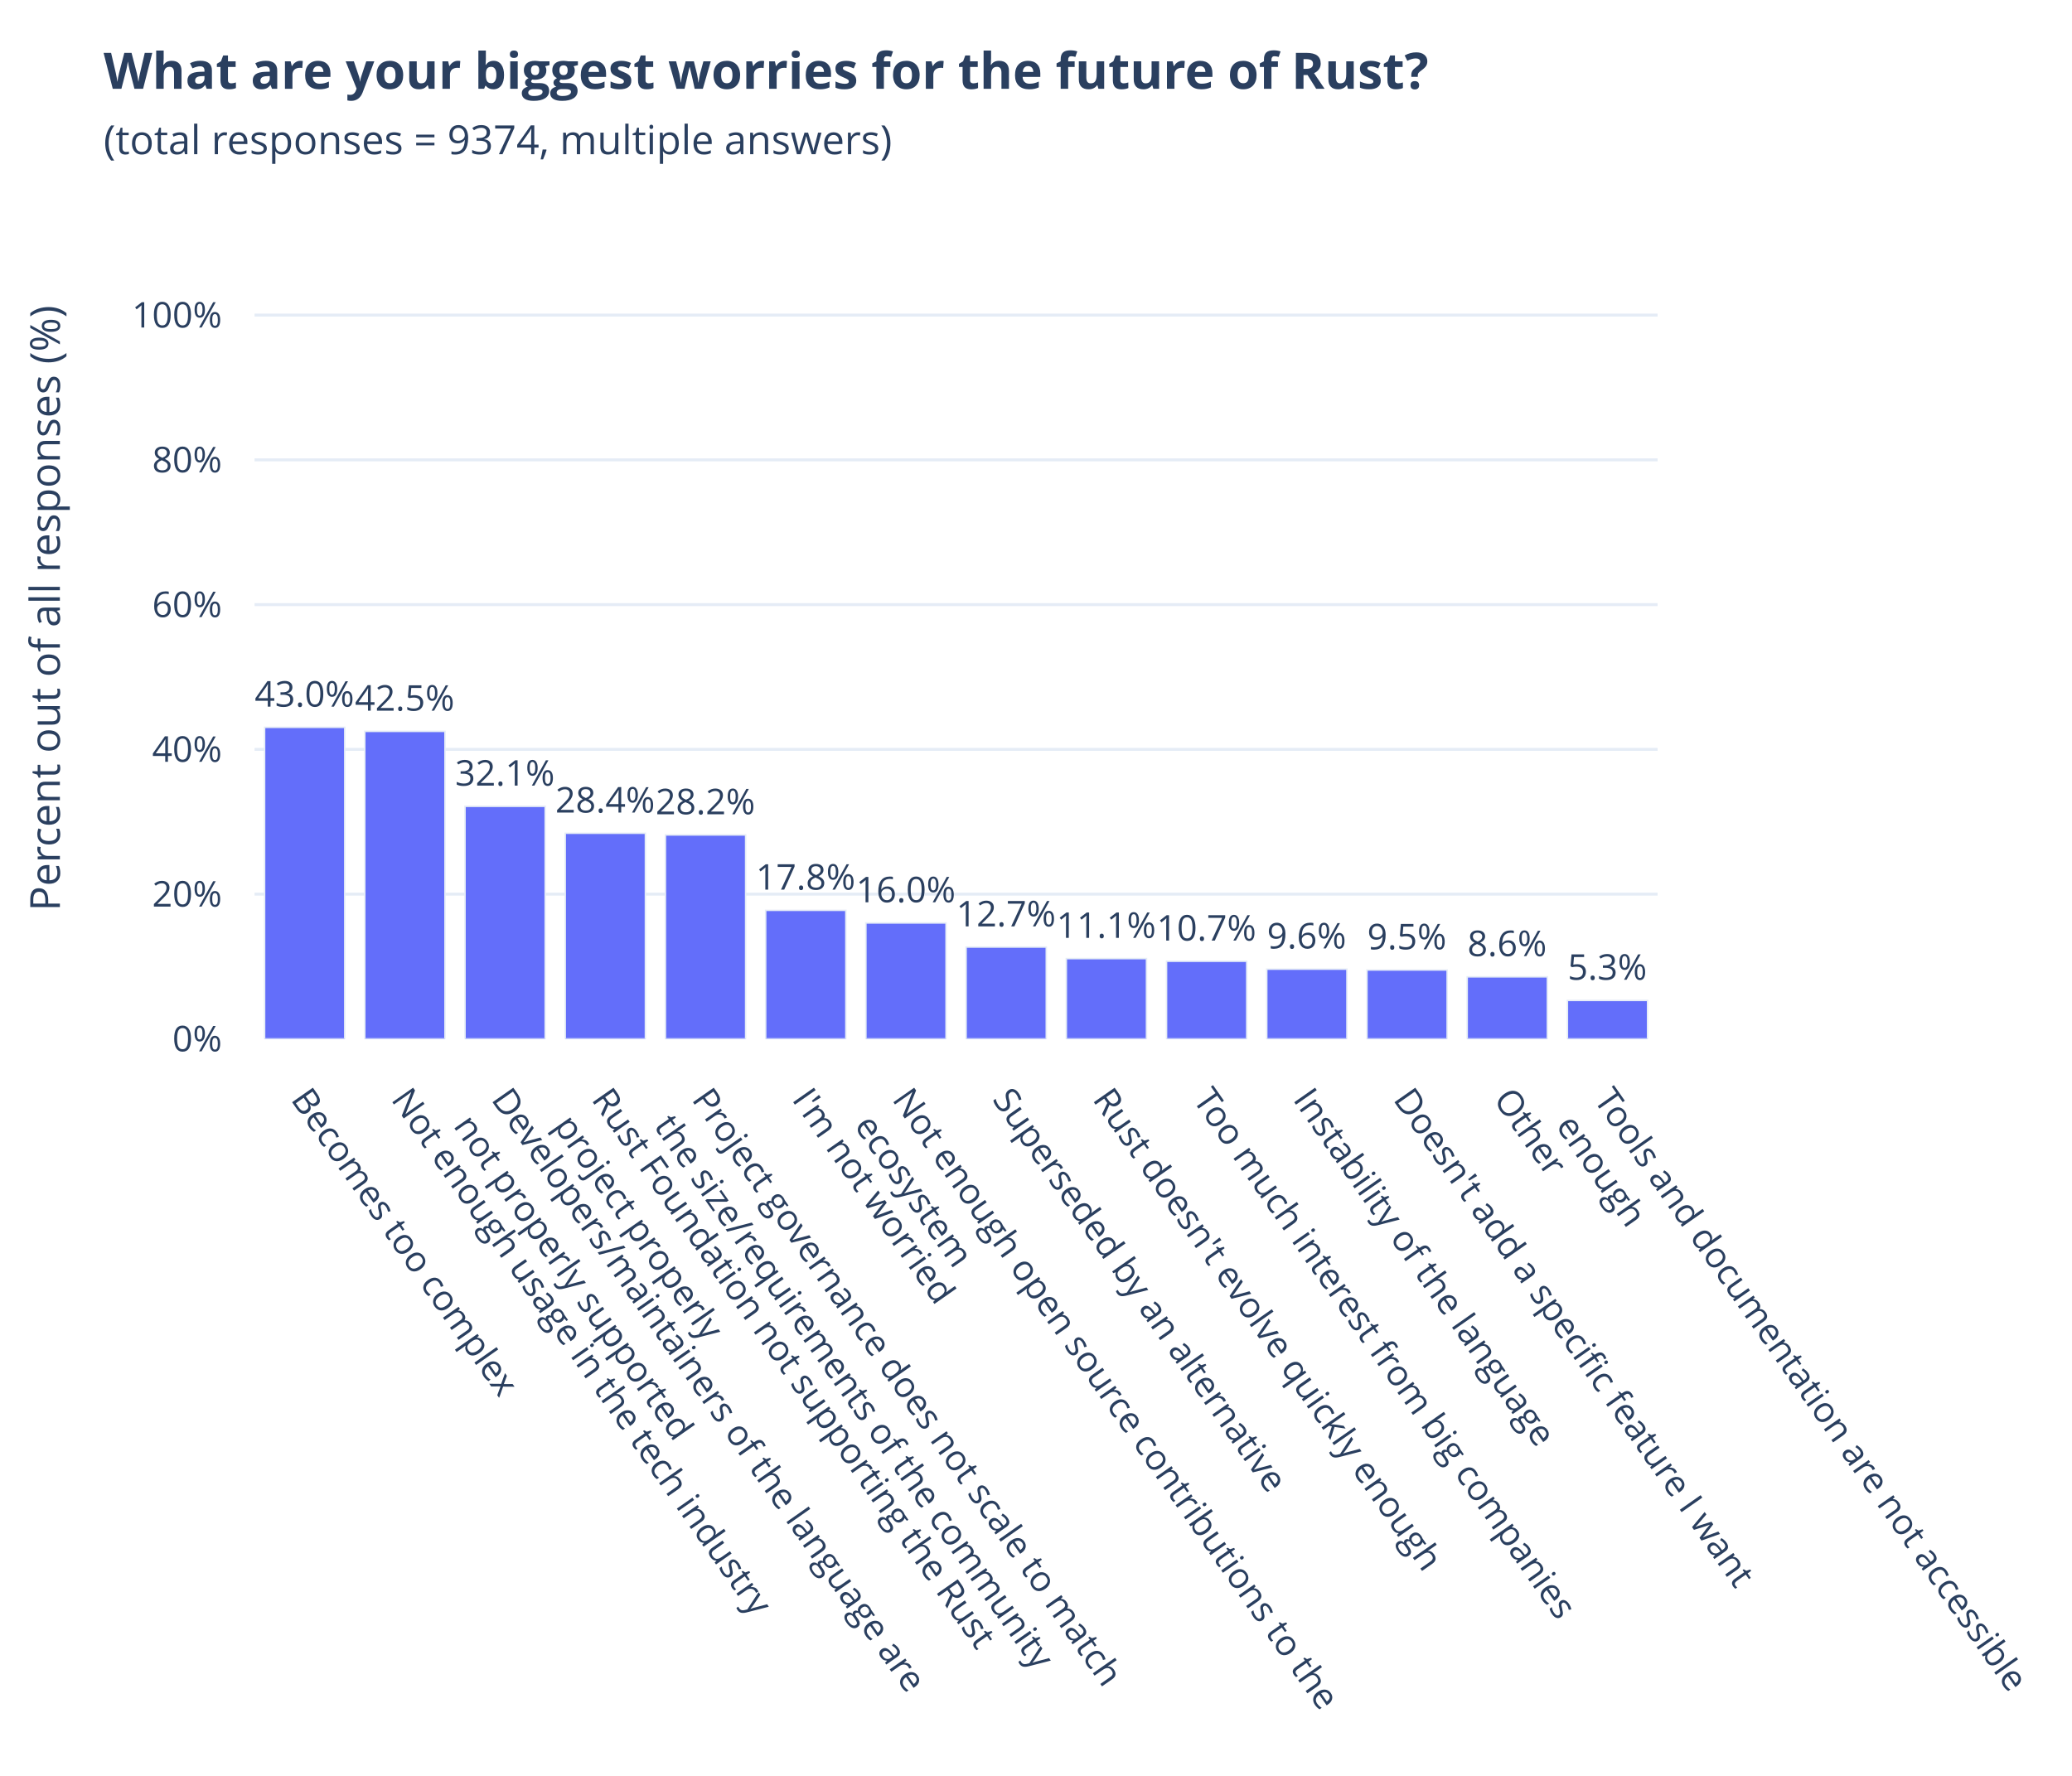
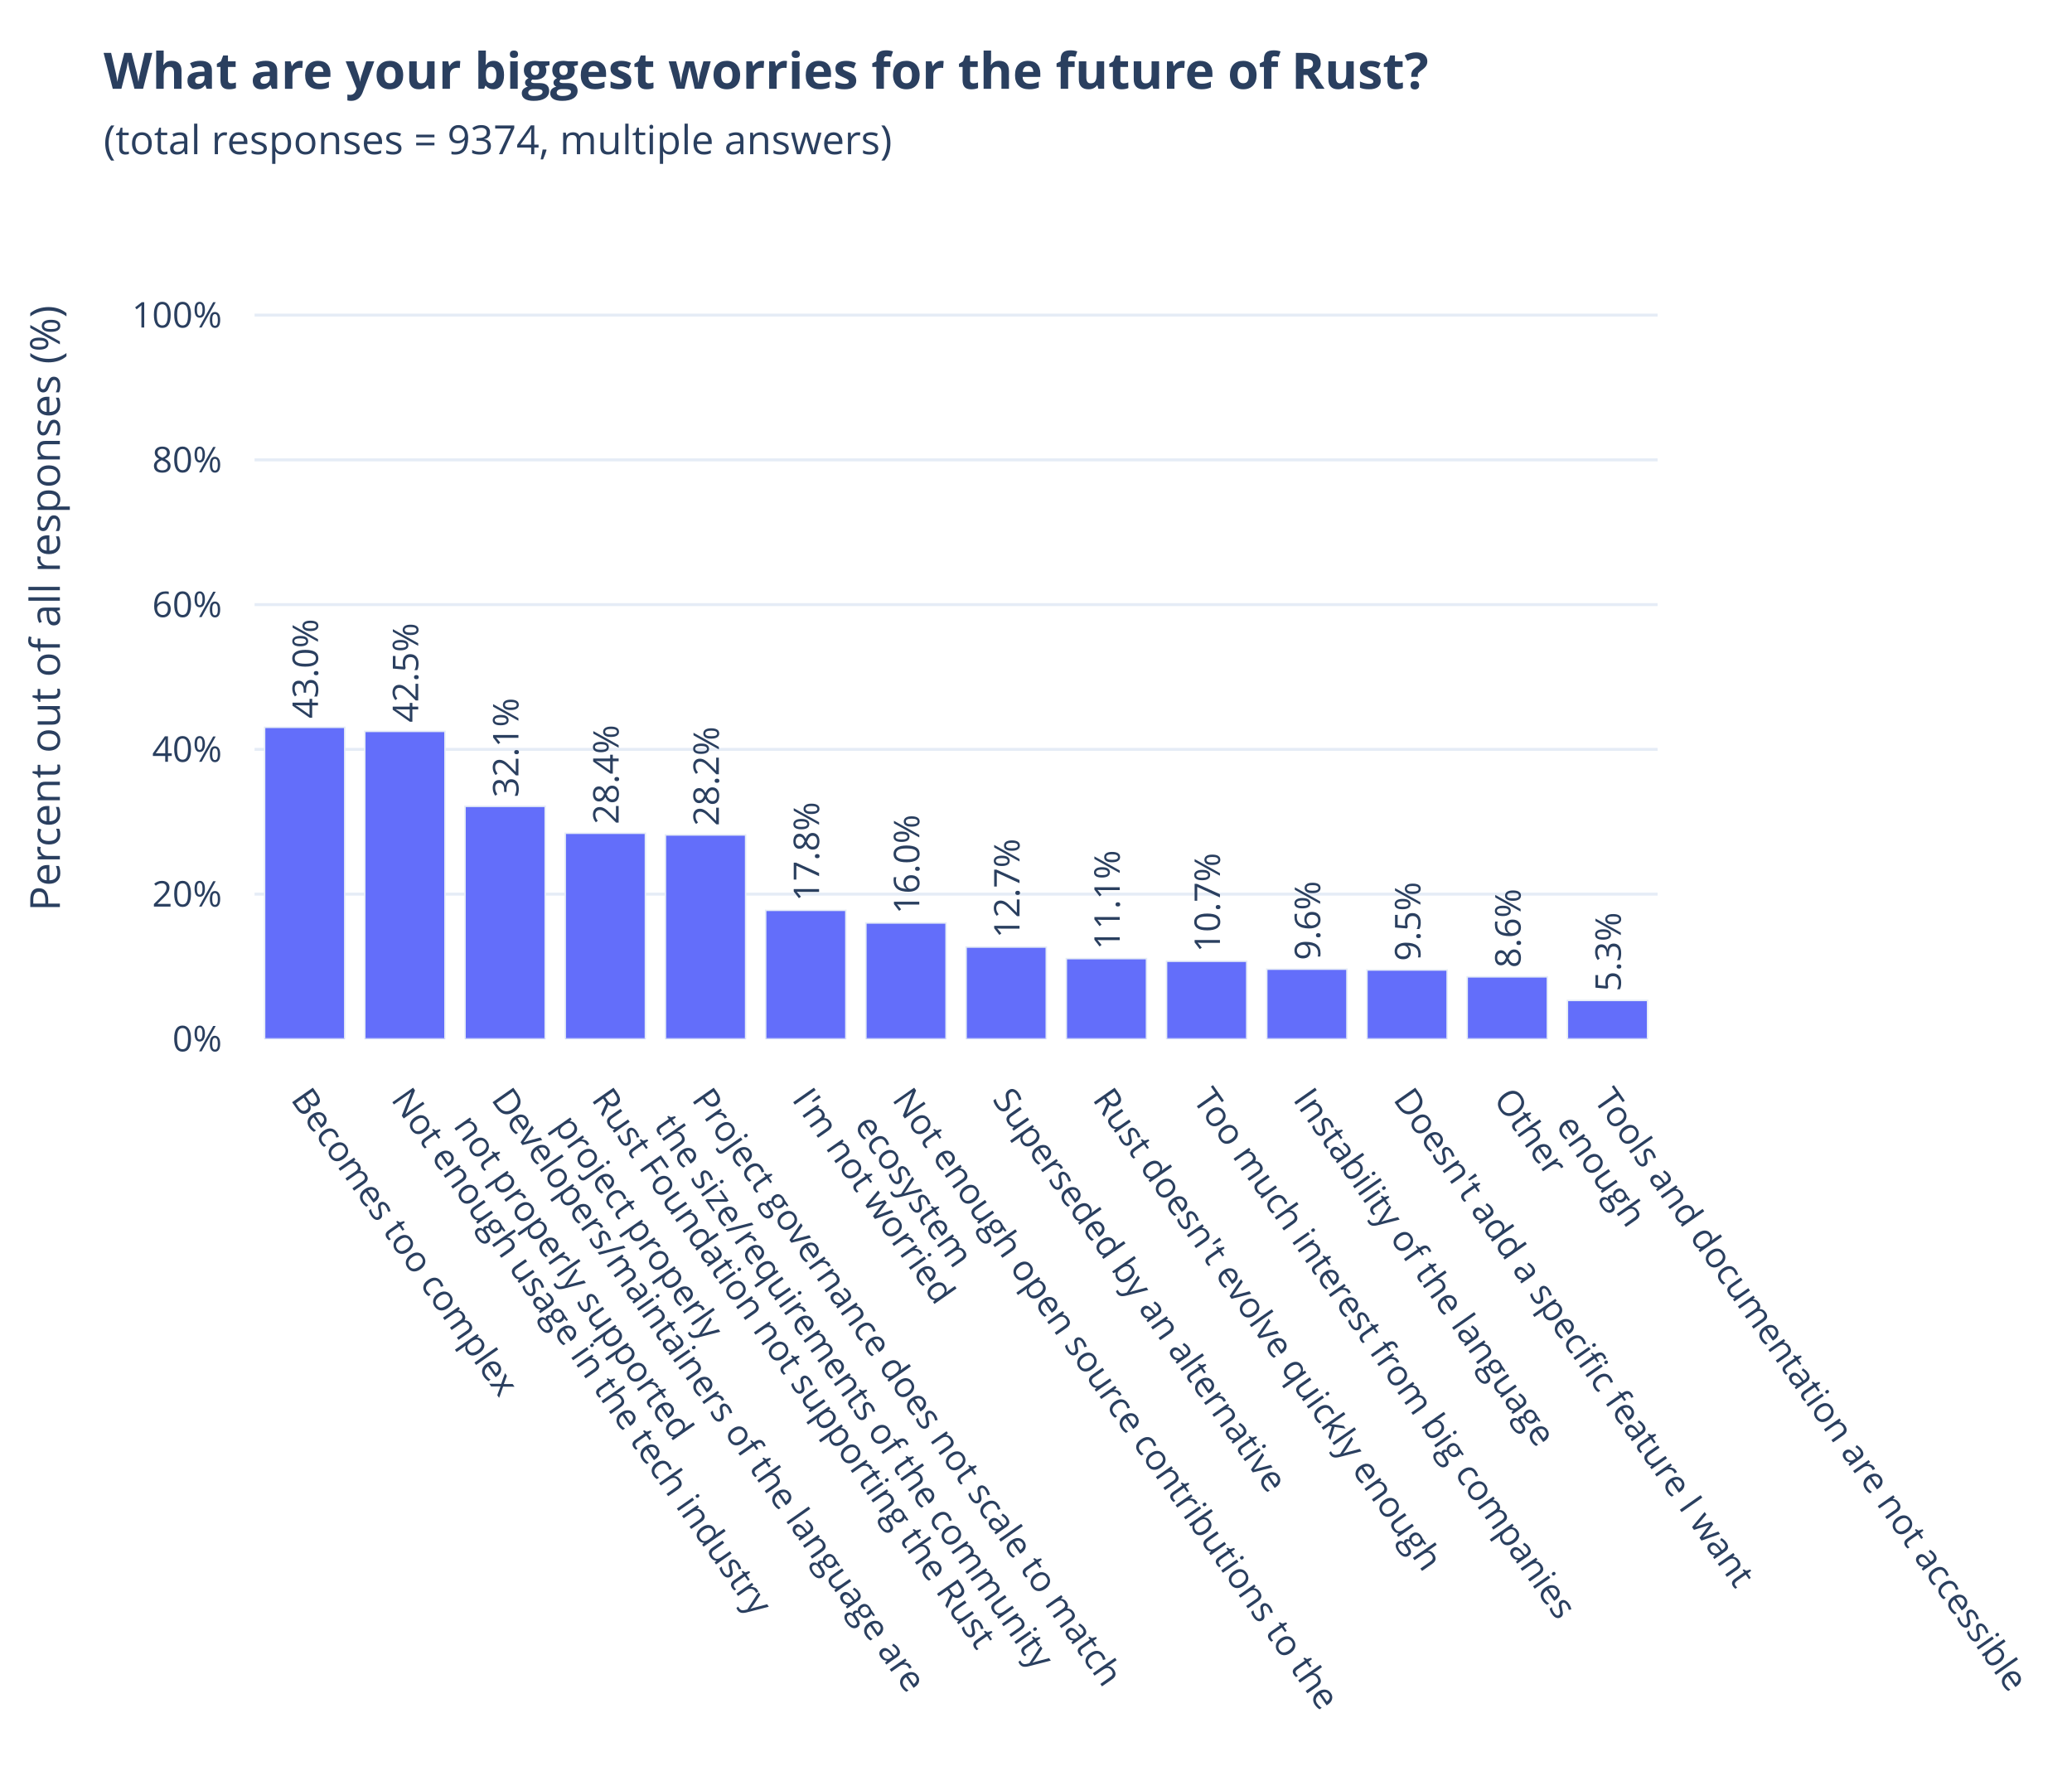
<svg xmlns="http://www.w3.org/2000/svg" class="main-svg" width="700" height="600" style="" viewBox="0 0 700 600">
  <rect x="0" y="0" width="700" height="600" style="fill: rgb(255, 255, 255); fill-opacity: 1;" />
-   <defs id="defs-d8fb19">
+   <defs id="defs-6c5118">
    <g class="clips">
-       <clipPath id="clipd8fb19xyplot" class="plotclip">
+       <clipPath id="clip6c5118xyplot" class="plotclip">
        <rect width="474" height="291" />
      </clipPath>
-       <clipPath class="axesclip" id="clipd8fb19x">
+       <clipPath class="axesclip" id="clip6c5118x">
        <rect x="86" y="0" width="474" height="600" />
      </clipPath>
-       <clipPath class="axesclip" id="clipd8fb19y">
+       <clipPath class="axesclip" id="clip6c5118y">
        <rect x="0" y="60" width="700" height="291" />
      </clipPath>
-       <clipPath class="axesclip" id="clipd8fb19xy">
+       <clipPath class="axesclip" id="clip6c5118xy">
        <rect x="86" y="60" width="474" height="291" />
      </clipPath>
    </g>
    <g class="gradients" />
    <g class="patterns" />
  </defs>
  <g class="bglayer">
    <rect class="bg" x="76" y="50" width="494" height="311" style="fill: rgb(255, 255, 255); fill-opacity: 1; stroke-width: 0;" />
  </g>
  <g class="layer-below">
    <g class="imagelayer" />
    <g class="shapelayer" />
  </g>
  <g class="cartesianlayer">
    <g class="subplot xy">
      <g class="layer-subplot">
        <g class="shapelayer" />
        <g class="imagelayer" />
      </g>
      <g class="minor-gridlayer">
        <g class="x" />
        <g class="y" />
      </g>
      <g class="gridlayer">
        <g class="x" />
        <g class="y">
          <path class="ygrid crisp" transform="translate(0,302.09)" d="M86,0h474" style="stroke: rgb(229, 236, 246); stroke-opacity: 1; stroke-width: 1px;" />
          <path class="ygrid crisp" transform="translate(0,253.18)" d="M86,0h474" style="stroke: rgb(229, 236, 246); stroke-opacity: 1; stroke-width: 1px;" />
          <path class="ygrid crisp" transform="translate(0,204.28)" d="M86,0h474" style="stroke: rgb(229, 236, 246); stroke-opacity: 1; stroke-width: 1px;" />
          <path class="ygrid crisp" transform="translate(0,155.37)" d="M86,0h474" style="stroke: rgb(229, 236, 246); stroke-opacity: 1; stroke-width: 1px;" />
          <path class="ygrid crisp" transform="translate(0,106.46)" d="M86,0h474" style="stroke: rgb(229, 236, 246); stroke-opacity: 1; stroke-width: 1px;" />
        </g>
      </g>
      <g class="zerolinelayer">
        <path class="yzl zl crisp" transform="translate(0,351)" d="M86,0h474" style="stroke: rgb(255, 255, 255); stroke-opacity: 1; stroke-width: 2px;" />
      </g>
      <path class="xlines-below" />
      <path class="ylines-below" />
      <g class="overlines-below" />
      <g class="xaxislayer-below" />
      <g class="yaxislayer-below" />
      <g class="overaxes-below" />
-       <g class="plot" transform="translate(86,60)" clip-path="url(#clipd8fb19xyplot)">
+       <g class="plot" transform="translate(86,60)" clip-path="url(#clip6c5118xyplot)">
        <g class="barlayer mlayer">
          <g class="trace bars" style="opacity: 1;">
            <g class="points">
              <g class="point">
                <path d="M37.24,291V187.1H64.33V291Z" style="vector-effect: none; opacity: 1; stroke-width: 0.5px; fill: rgb(99, 110, 250); fill-opacity: 1; stroke: rgb(229, 236, 246); stroke-opacity: 1;" />
-                 <text class="bartext bartext-outside" text-anchor="middle" data-notex="1" x="0" y="0" style="font-family: 'Open Sans', verdana, arial, sans-serif; font-size: 12px; fill: rgb(42, 63, 95); fill-opacity: 1; white-space: pre;" transform="translate(50.7225,180.1)">42.5%</text>
+                 <text class="bartext bartext-outside" text-anchor="middle" data-notex="1" x="0" y="0" style="font-family: 'Open Sans', verdana, arial, sans-serif; font-size: 12px; fill: rgb(42, 63, 95); fill-opacity: 1; white-space: pre;" transform="translate(50.7225,171.7094)rotate(-90 0.0625 -4.5)">42.5%</text>
              </g>
              <g class="point">
                <path d="M308.1,291V264.78H335.19V291Z" style="vector-effect: none; opacity: 1; stroke-width: 0.5px; fill: rgb(99, 110, 250); fill-opacity: 1; stroke: rgb(229, 236, 246); stroke-opacity: 1;" />
-                 <text class="bartext bartext-outside" text-anchor="middle" data-notex="1" x="0" y="0" style="font-family: 'Open Sans', verdana, arial, sans-serif; font-size: 12px; fill: rgb(42, 63, 95); fill-opacity: 1; white-space: pre;" transform="translate(321.5825,257.78)">10.7%</text>
+                 <text class="bartext bartext-outside" text-anchor="middle" data-notex="1" x="0" y="0" style="font-family: 'Open Sans', verdana, arial, sans-serif; font-size: 12px; fill: rgb(42, 63, 95); fill-opacity: 1; white-space: pre;" transform="translate(321.5825,249.3894)rotate(-90 0.0625 -4.5)">10.7%</text>
              </g>
              <g class="point">
                <path d="M206.53,291V251.84H233.61V291Z" style="vector-effect: none; opacity: 1; stroke-width: 0.5px; fill: rgb(99, 110, 250); fill-opacity: 1; stroke: rgb(229, 236, 246); stroke-opacity: 1;" />
-                 <text class="bartext bartext-outside" text-anchor="middle" data-notex="1" x="0" y="0" style="font-family: 'Open Sans', verdana, arial, sans-serif; font-size: 12px; fill: rgb(42, 63, 95); fill-opacity: 1; white-space: pre;" transform="translate(220.0075,244.84)">16.0%</text>
+                 <text class="bartext bartext-outside" text-anchor="middle" data-notex="1" x="0" y="0" style="font-family: 'Open Sans', verdana, arial, sans-serif; font-size: 12px; fill: rgb(42, 63, 95); fill-opacity: 1; white-space: pre;" transform="translate(220.0075,236.4494)rotate(-90 0.0625 -4.5)">16.0%</text>
              </g>
              <g class="point">
                <path d="M375.81,291V267.73H402.9V291Z" style="vector-effect: none; opacity: 1; stroke-width: 0.5px; fill: rgb(99, 110, 250); fill-opacity: 1; stroke: rgb(229, 236, 246); stroke-opacity: 1;" />
-                 <text class="bartext bartext-outside" text-anchor="middle" data-notex="1" x="0" y="0" style="font-family: 'Open Sans', verdana, arial, sans-serif; font-size: 12px; fill: rgb(42, 63, 95); fill-opacity: 1; white-space: pre;" transform="translate(389.2925,260.73)">9.5%</text>
+                 <text class="bartext bartext-outside" text-anchor="middle" data-notex="1" x="0" y="0" style="font-family: 'Open Sans', verdana, arial, sans-serif; font-size: 12px; fill: rgb(42, 63, 95); fill-opacity: 1; white-space: pre;" transform="translate(389.2925,255.7613)rotate(-90 0.0625 -4.5)">9.5%</text>
              </g>
              <g class="point">
                <path d="M274.24,291V263.87H301.33V291Z" style="vector-effect: none; opacity: 1; stroke-width: 0.5px; fill: rgb(99, 110, 250); fill-opacity: 1; stroke: rgb(229, 236, 246); stroke-opacity: 1;" />
-                 <text class="bartext bartext-outside" text-anchor="middle" data-notex="1" x="0" y="0" style="font-family: 'Open Sans', verdana, arial, sans-serif; font-size: 12px; fill: rgb(42, 63, 95); fill-opacity: 1; white-space: pre;" transform="translate(287.7225,256.87)">11.1%</text>
+                 <text class="bartext bartext-outside" text-anchor="middle" data-notex="1" x="0" y="0" style="font-family: 'Open Sans', verdana, arial, sans-serif; font-size: 12px; fill: rgb(42, 63, 95); fill-opacity: 1; white-space: pre;" transform="translate(287.7225,248.4794)rotate(-90 0.0625 -4.5)">11.1%</text>
              </g>
              <g class="point">
                <path d="M341.96,291V267.44H369.04V291Z" style="vector-effect: none; opacity: 1; stroke-width: 0.5px; fill: rgb(99, 110, 250); fill-opacity: 1; stroke: rgb(229, 236, 246); stroke-opacity: 1;" />
-                 <text class="bartext bartext-outside" text-anchor="middle" data-notex="1" x="0" y="0" style="font-family: 'Open Sans', verdana, arial, sans-serif; font-size: 12px; fill: rgb(42, 63, 95); fill-opacity: 1; white-space: pre;" transform="translate(355.4375,260.44)">9.6%</text>
+                 <text class="bartext bartext-outside" text-anchor="middle" data-notex="1" x="0" y="0" style="font-family: 'Open Sans', verdana, arial, sans-serif; font-size: 12px; fill: rgb(42, 63, 95); fill-opacity: 1; white-space: pre;" transform="translate(355.4375,255.4712)rotate(-90 0.0625 -4.5)">9.6%</text>
              </g>
              <g class="point">
                <path d="M240.39,291V259.98H267.47V291Z" style="vector-effect: none; opacity: 1; stroke-width: 0.5px; fill: rgb(99, 110, 250); fill-opacity: 1; stroke: rgb(229, 236, 246); stroke-opacity: 1;" />
-                 <text class="bartext bartext-outside" text-anchor="middle" data-notex="1" x="0" y="0" style="font-family: 'Open Sans', verdana, arial, sans-serif; font-size: 12px; fill: rgb(42, 63, 95); fill-opacity: 1; white-space: pre;" transform="translate(253.8675,252.98)">12.7%</text>
+                 <text class="bartext bartext-outside" text-anchor="middle" data-notex="1" x="0" y="0" style="font-family: 'Open Sans', verdana, arial, sans-serif; font-size: 12px; fill: rgb(42, 63, 95); fill-opacity: 1; white-space: pre;" transform="translate(253.8675,244.5894)rotate(-90 0.0625 -4.5)">12.7%</text>
              </g>
              <g class="point">
                <path d="M3.39,291V185.74H30.47V291Z" style="vector-effect: none; opacity: 1; stroke-width: 0.5px; fill: rgb(99, 110, 250); fill-opacity: 1; stroke: rgb(229, 236, 246); stroke-opacity: 1;" />
-                 <text class="bartext bartext-outside" text-anchor="middle" data-notex="1" x="0" y="0" style="font-family: 'Open Sans', verdana, arial, sans-serif; font-size: 12px; fill: rgb(42, 63, 95); fill-opacity: 1; white-space: pre;" transform="translate(16.8675,178.74)">43.0%</text>
+                 <text class="bartext bartext-outside" text-anchor="middle" data-notex="1" x="0" y="0" style="font-family: 'Open Sans', verdana, arial, sans-serif; font-size: 12px; fill: rgb(42, 63, 95); fill-opacity: 1; white-space: pre;" transform="translate(16.8675,170.3494)rotate(-90 0.0625 -4.5)">43.0%</text>
              </g>
              <g class="point">
                <path d="M443.53,291V278.01H470.61V291Z" style="vector-effect: none; opacity: 1; stroke-width: 0.5px; fill: rgb(99, 110, 250); fill-opacity: 1; stroke: rgb(229, 236, 246); stroke-opacity: 1;" />
-                 <text class="bartext bartext-outside" text-anchor="middle" data-notex="1" x="0" y="0" style="font-family: 'Open Sans', verdana, arial, sans-serif; font-size: 12px; fill: rgb(42, 63, 95); fill-opacity: 1; white-space: pre;" transform="translate(457.0075,271.01)">5.3%</text>
+                 <text class="bartext bartext-outside" text-anchor="middle" data-notex="1" x="0" y="0" style="font-family: 'Open Sans', verdana, arial, sans-serif; font-size: 12px; fill: rgb(42, 63, 95); fill-opacity: 1; white-space: pre;" transform="translate(457.0075,266.0412)rotate(-90 0.0625 -4.5)">5.3%</text>
              </g>
              <g class="point">
                <path d="M104.96,291V221.53H132.04V291Z" style="vector-effect: none; opacity: 1; stroke-width: 0.5px; fill: rgb(99, 110, 250); fill-opacity: 1; stroke: rgb(229, 236, 246); stroke-opacity: 1;" />
-                 <text class="bartext bartext-outside" text-anchor="middle" data-notex="1" x="0" y="0" style="font-family: 'Open Sans', verdana, arial, sans-serif; font-size: 12px; fill: rgb(42, 63, 95); fill-opacity: 1; white-space: pre;" transform="translate(118.4375,214.53)">28.4%</text>
+                 <text class="bartext bartext-outside" text-anchor="middle" data-notex="1" x="0" y="0" style="font-family: 'Open Sans', verdana, arial, sans-serif; font-size: 12px; fill: rgb(42, 63, 95); fill-opacity: 1; white-space: pre;" transform="translate(118.4375,206.1394)rotate(-90 0.0625 -4.5)">28.4%</text>
              </g>
              <g class="point">
                <path d="M138.81,291V222.1H165.9V291Z" style="vector-effect: none; opacity: 1; stroke-width: 0.5px; fill: rgb(99, 110, 250); fill-opacity: 1; stroke: rgb(229, 236, 246); stroke-opacity: 1;" />
-                 <text class="bartext bartext-outside" text-anchor="middle" data-notex="1" x="0" y="0" style="font-family: 'Open Sans', verdana, arial, sans-serif; font-size: 12px; fill: rgb(42, 63, 95); fill-opacity: 1; white-space: pre;" transform="translate(152.2925,215.1)">28.2%</text>
+                 <text class="bartext bartext-outside" text-anchor="middle" data-notex="1" x="0" y="0" style="font-family: 'Open Sans', verdana, arial, sans-serif; font-size: 12px; fill: rgb(42, 63, 95); fill-opacity: 1; white-space: pre;" transform="translate(152.2925,206.7094)rotate(-90 0.0625 -4.5)">28.2%</text>
              </g>
              <g class="point">
                <path d="M71.1,291V212.43H98.19V291Z" style="vector-effect: none; opacity: 1; stroke-width: 0.5px; fill: rgb(99, 110, 250); fill-opacity: 1; stroke: rgb(229, 236, 246); stroke-opacity: 1;" />
-                 <text class="bartext bartext-outside" text-anchor="middle" data-notex="1" x="0" y="0" style="font-family: 'Open Sans', verdana, arial, sans-serif; font-size: 12px; fill: rgb(42, 63, 95); fill-opacity: 1; white-space: pre;" transform="translate(84.5825,205.43)">32.1%</text>
+                 <text class="bartext bartext-outside" text-anchor="middle" data-notex="1" x="0" y="0" style="font-family: 'Open Sans', verdana, arial, sans-serif; font-size: 12px; fill: rgb(42, 63, 95); fill-opacity: 1; white-space: pre;" transform="translate(84.5825,197.0394)rotate(-90 0.0625 -4.5)">32.1%</text>
              </g>
              <g class="point">
                <path d="M172.67,291V247.57H199.76V291Z" style="vector-effect: none; opacity: 1; stroke-width: 0.5px; fill: rgb(99, 110, 250); fill-opacity: 1; stroke: rgb(229, 236, 246); stroke-opacity: 1;" />
-                 <text class="bartext bartext-outside" text-anchor="middle" data-notex="1" x="0" y="0" style="font-family: 'Open Sans', verdana, arial, sans-serif; font-size: 12px; fill: rgb(42, 63, 95); fill-opacity: 1; white-space: pre;" transform="translate(186.1525,240.57)">17.8%</text>
+                 <text class="bartext bartext-outside" text-anchor="middle" data-notex="1" x="0" y="0" style="font-family: 'Open Sans', verdana, arial, sans-serif; font-size: 12px; fill: rgb(42, 63, 95); fill-opacity: 1; white-space: pre;" transform="translate(186.1525,232.1794)rotate(-90 0.0625 -4.5)">17.8%</text>
              </g>
              <g class="point">
                <path d="M409.67,291V270.03H436.76V291Z" style="vector-effect: none; opacity: 1; stroke-width: 0.5px; fill: rgb(99, 110, 250); fill-opacity: 1; stroke: rgb(229, 236, 246); stroke-opacity: 1;" />
-                 <text class="bartext bartext-outside" text-anchor="middle" data-notex="1" x="0" y="0" style="font-family: 'Open Sans', verdana, arial, sans-serif; font-size: 12px; fill: rgb(42, 63, 95); fill-opacity: 1; white-space: pre;" transform="translate(423.1525,263.03)">8.6%</text>
+                 <text class="bartext bartext-outside" text-anchor="middle" data-notex="1" x="0" y="0" style="font-family: 'Open Sans', verdana, arial, sans-serif; font-size: 12px; fill: rgb(42, 63, 95); fill-opacity: 1; white-space: pre;" transform="translate(423.1525,258.0612)rotate(-90 0.0625 -4.5)">8.6%</text>
              </g>
            </g>
          </g>
        </g>
      </g>
      <g class="overplot" />
      <path class="xlines-above crisp" d="M0,0" style="fill: none;" />
      <path class="ylines-above crisp" d="M0,0" style="fill: none;" />
      <g class="overlines-above" />
      <g class="xaxislayer-above">
        <g class="xtick">
          <text text-anchor="start" x="0" y="374" transform="translate(102.93,0) rotate(55,0,368)" style="font-family: 'Open Sans', verdana, arial, sans-serif; font-size: 12px; fill: rgb(42, 63, 95); fill-opacity: 1; white-space: pre; opacity: 1;">Becomes too complex</text>
        </g>
        <g class="xtick">
          <text text-anchor="start" x="0" y="374" transform="translate(136.79,0) rotate(55,0,368)" style="font-family: 'Open Sans', verdana, arial, sans-serif; font-size: 12px; fill: rgb(42, 63, 95); fill-opacity: 1; white-space: pre; opacity: 1;">Not enough usage in the tech industry</text>
        </g>
        <g class="xtick">
          <text text-anchor="start" x="0" y="374" transform="translate(170.64,0) rotate(55,0,368)" style="font-family: 'Open Sans', verdana, arial, sans-serif; font-size: 12px; fill: rgb(42, 63, 95); fill-opacity: 1; white-space: pre; opacity: 1;">
            <tspan class="line" dy="0em" x="0" y="374">Developers/maintainers of the language are</tspan>
            <tspan class="line" dy="1.3em" x="0" y="374">not properly supported</tspan>
          </text>
        </g>
        <g class="xtick">
          <text text-anchor="start" x="0" y="374" transform="translate(204.5,0) rotate(55,0,368)" style="font-family: 'Open Sans', verdana, arial, sans-serif; font-size: 12px; fill: rgb(42, 63, 95); fill-opacity: 1; white-space: pre; opacity: 1;">
            <tspan class="line" dy="0em" x="0" y="374">Rust Foundation not supporting the Rust</tspan>
            <tspan class="line" dy="1.3em" x="0" y="374">project properly</tspan>
          </text>
        </g>
        <g class="xtick">
          <text text-anchor="start" x="0" y="374" transform="translate(238.36,0) rotate(55,0,368)" style="font-family: 'Open Sans', verdana, arial, sans-serif; font-size: 12px; fill: rgb(42, 63, 95); fill-opacity: 1; white-space: pre; opacity: 1;">
            <tspan class="line" dy="0em" x="0" y="374">Project governance does not scale to match</tspan>
            <tspan class="line" dy="1.3em" x="0" y="374">the size/requirements of the community</tspan>
          </text>
        </g>
        <g class="xtick">
          <text text-anchor="start" x="0" y="374" transform="translate(272.21,0) rotate(55,0,368)" style="font-family: 'Open Sans', verdana, arial, sans-serif; font-size: 12px; fill: rgb(42, 63, 95); fill-opacity: 1; white-space: pre; opacity: 1;">I'm not worried</text>
        </g>
        <g class="xtick">
          <text text-anchor="start" x="0" y="374" transform="translate(306.07,0) rotate(55,0,368)" style="font-family: 'Open Sans', verdana, arial, sans-serif; font-size: 12px; fill: rgb(42, 63, 95); fill-opacity: 1; white-space: pre; opacity: 1;">
            <tspan class="line" dy="0em" x="0" y="374">Not enough open source contributions to the</tspan>
            <tspan class="line" dy="1.3em" x="0" y="374">ecosystem</tspan>
          </text>
        </g>
        <g class="xtick">
          <text text-anchor="start" x="0" y="374" transform="translate(339.93,0) rotate(55,0,368)" style="font-family: 'Open Sans', verdana, arial, sans-serif; font-size: 12px; fill: rgb(42, 63, 95); fill-opacity: 1; white-space: pre; opacity: 1;">Superseded by an alternative</text>
        </g>
        <g class="xtick">
          <text text-anchor="start" x="0" y="374" transform="translate(373.79,0) rotate(55,0,368)" style="font-family: 'Open Sans', verdana, arial, sans-serif; font-size: 12px; fill: rgb(42, 63, 95); fill-opacity: 1; white-space: pre; opacity: 1;">Rust doesn't evolve quickly enough</text>
        </g>
        <g class="xtick">
          <text text-anchor="start" x="0" y="374" transform="translate(407.64,0) rotate(55,0,368)" style="font-family: 'Open Sans', verdana, arial, sans-serif; font-size: 12px; fill: rgb(42, 63, 95); fill-opacity: 1; white-space: pre; opacity: 1;">Too much interest from big companies</text>
        </g>
        <g class="xtick">
          <text text-anchor="start" x="0" y="374" transform="translate(441.5,0) rotate(55,0,368)" style="font-family: 'Open Sans', verdana, arial, sans-serif; font-size: 12px; fill: rgb(42, 63, 95); fill-opacity: 1; white-space: pre; opacity: 1;">Instability of the language</text>
        </g>
        <g class="xtick">
          <text text-anchor="start" x="0" y="374" transform="translate(475.36,0) rotate(55,0,368)" style="font-family: 'Open Sans', verdana, arial, sans-serif; font-size: 12px; fill: rgb(42, 63, 95); fill-opacity: 1; white-space: pre; opacity: 1;">Doesn't add a specific feature I want</text>
        </g>
        <g class="xtick">
          <text text-anchor="start" x="0" y="374" transform="translate(509.21,0) rotate(55,0,368)" style="font-family: 'Open Sans', verdana, arial, sans-serif; font-size: 12px; fill: rgb(42, 63, 95); fill-opacity: 1; white-space: pre; opacity: 1;">Other</text>
        </g>
        <g class="xtick">
          <text text-anchor="start" x="0" y="374" transform="translate(543.07,0) rotate(55,0,368)" style="font-family: 'Open Sans', verdana, arial, sans-serif; font-size: 12px; fill: rgb(42, 63, 95); fill-opacity: 1; white-space: pre; opacity: 1;">
            <tspan class="line" dy="0em" x="0" y="374">Tools and documentation are not accessible</tspan>
            <tspan class="line" dy="1.3em" x="0" y="374">enough</tspan>
          </text>
        </g>
      </g>
      <g class="yaxislayer-above">
        <g class="ytick">
          <text text-anchor="end" x="75" y="4.2" transform="translate(0,351)" style="font-family: 'Open Sans', verdana, arial, sans-serif; font-size: 12px; fill: rgb(42, 63, 95); fill-opacity: 1; white-space: pre; opacity: 1;">0%</text>
        </g>
        <g class="ytick">
          <text text-anchor="end" x="75" y="4.2" style="font-family: 'Open Sans', verdana, arial, sans-serif; font-size: 12px; fill: rgb(42, 63, 95); fill-opacity: 1; white-space: pre; opacity: 1;" transform="translate(0,302.09)">20%</text>
        </g>
        <g class="ytick">
          <text text-anchor="end" x="75" y="4.2" style="font-family: 'Open Sans', verdana, arial, sans-serif; font-size: 12px; fill: rgb(42, 63, 95); fill-opacity: 1; white-space: pre; opacity: 1;" transform="translate(0,253.18)">40%</text>
        </g>
        <g class="ytick">
          <text text-anchor="end" x="75" y="4.2" style="font-family: 'Open Sans', verdana, arial, sans-serif; font-size: 12px; fill: rgb(42, 63, 95); fill-opacity: 1; white-space: pre; opacity: 1;" transform="translate(0,204.28)">60%</text>
        </g>
        <g class="ytick">
          <text text-anchor="end" x="75" y="4.2" style="font-family: 'Open Sans', verdana, arial, sans-serif; font-size: 12px; fill: rgb(42, 63, 95); fill-opacity: 1; white-space: pre; opacity: 1;" transform="translate(0,155.37)">80%</text>
        </g>
        <g class="ytick">
          <text text-anchor="end" x="75" y="4.2" style="font-family: 'Open Sans', verdana, arial, sans-serif; font-size: 12px; fill: rgb(42, 63, 95); fill-opacity: 1; white-space: pre; opacity: 1;" transform="translate(0,106.46)">100%</text>
        </g>
      </g>
      <g class="overaxes-above" />
    </g>
  </g>
  <g class="polarlayer" />
  <g class="smithlayer" />
  <g class="ternarylayer" />
  <g class="geolayer" />
  <g class="funnelarealayer" />
  <g class="pielayer" />
  <g class="iciclelayer" />
  <g class="treemaplayer" />
  <g class="sunburstlayer" />
  <g class="glimages" />
-   <defs id="topdefs-d8fb19">
+   <defs id="topdefs-6c5118">
    <g class="clips" />
  </defs>
  <g class="layer-above">
    <g class="imagelayer" />
    <g class="shapelayer" />
  </g>
  <g class="infolayer">
    <g class="g-gtitle">
      <text class="gtitle" x="35" y="30" text-anchor="start" dy="0em" style="font-family: 'Open Sans', verdana, arial, sans-serif; font-size: 17px; fill: rgb(42, 63, 95); opacity: 1; font-weight: normal; white-space: pre;">
        <tspan class="line" dy="0em" x="35" y="30">
          <tspan style="font-weight:bold">What are your biggest worries for the future of Rust?</tspan>
        </tspan>
        <tspan class="line" dy="1.3em" x="35" y="30">
          <tspan style="font-size: 0.8em;">(total responses = 9374, multiple answers)</tspan>
        </tspan>
      </text>
    </g>
    <g class="g-xtitle" />
    <g class="g-ytitle">
      <text class="ytitle" transform="rotate(-90,20.23125,205.5)" x="20.231" y="205.5" text-anchor="middle" style="font-family: 'Open Sans', verdana, arial, sans-serif; font-size: 14px; fill: rgb(42, 63, 95); opacity: 1; font-weight: normal; white-space: pre;">Percent out of all responses (%)</text>
    </g>
  </g>
</svg>
